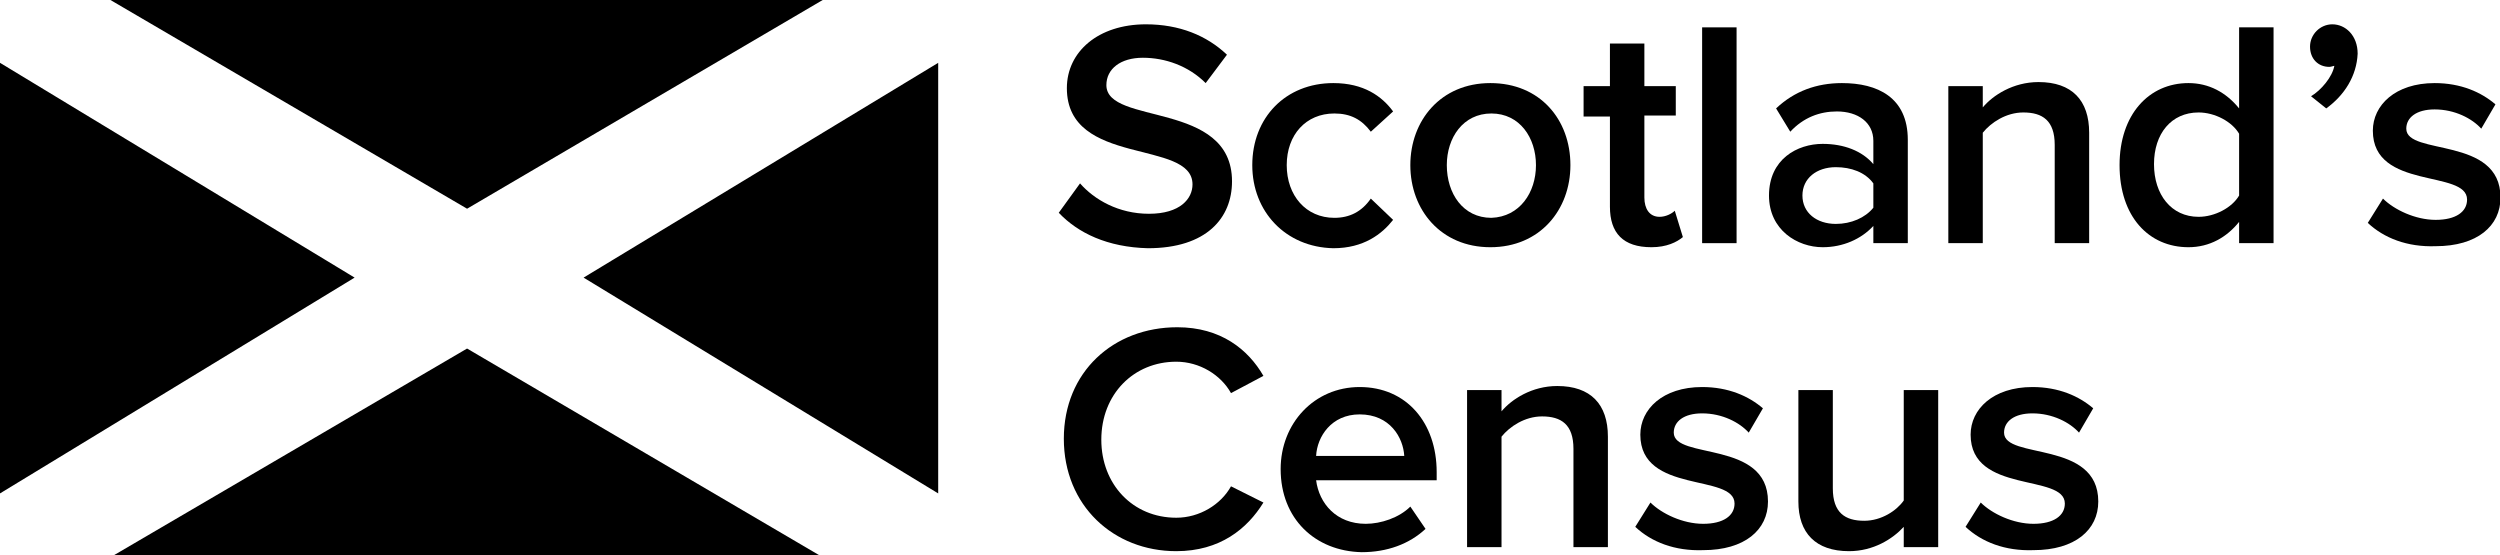
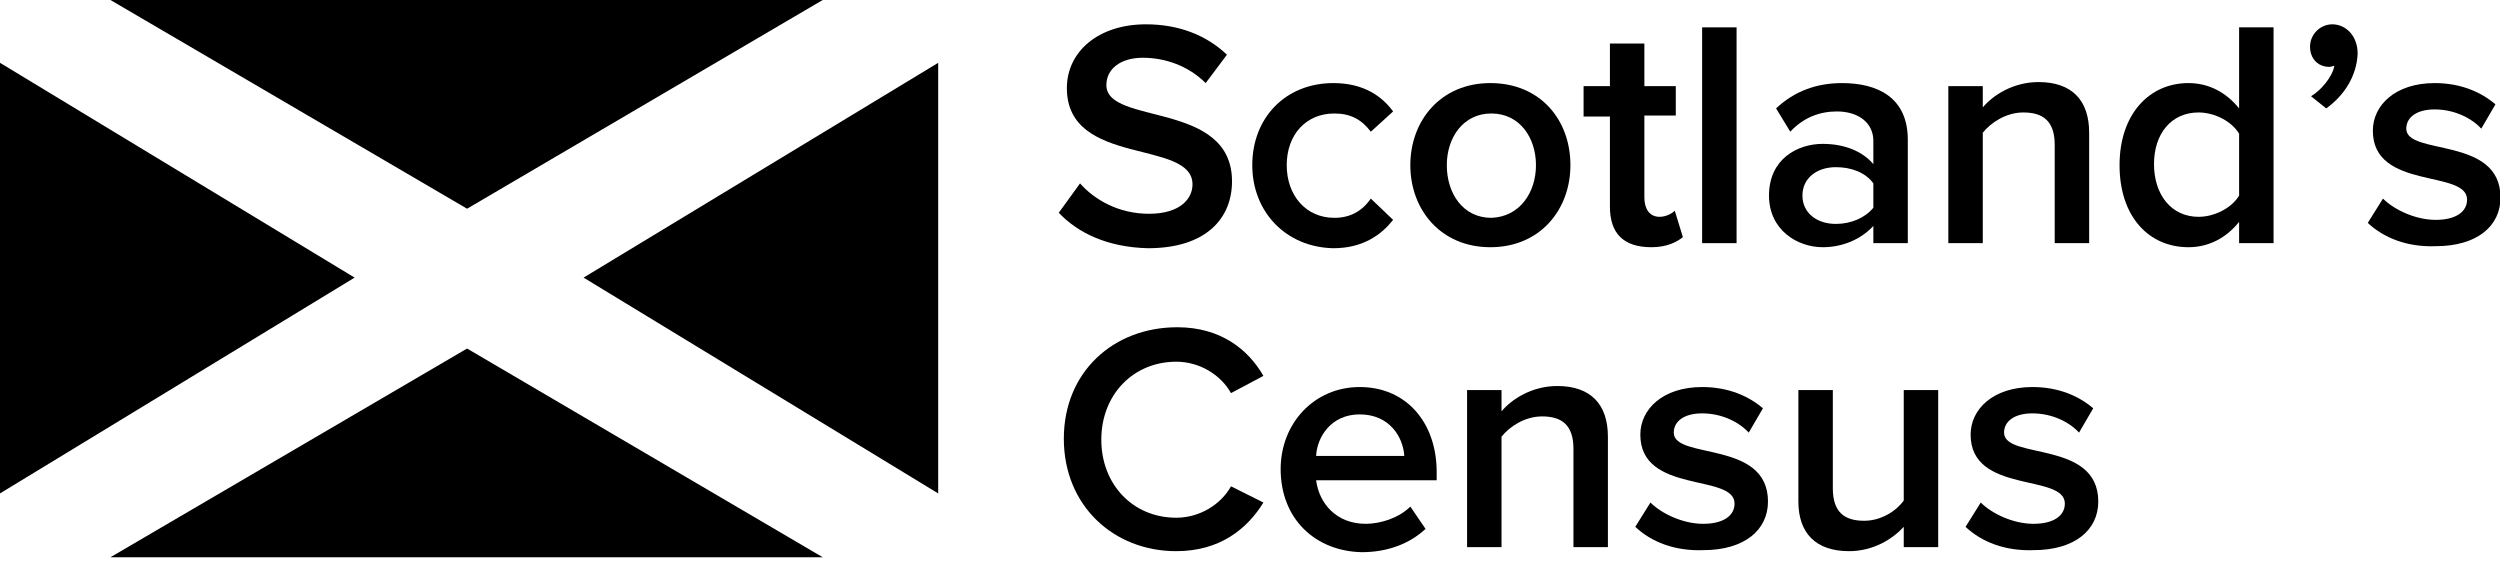
- <svg xmlns="http://www.w3.org/2000/svg" class="ons-svg-logo" aria-labelledby="nrs-footer-logo-alt" viewBox="0 0 329 73" xml:space="preserve" role="img">
+ <svg xmlns="http://www.w3.org/2000/svg" class="ons-icon--logo" aria-labelledby="nrs-footer-logo-alt" viewBox="0 0 329 75" xml:space="preserve" role="img">
  <g transform="matrix(1.333333,0,0,-1.333333,0,73.33333)">
    <g transform="scale(0.1)">
      <path d="M 109,550 461,344 812.004,550 Z" />
      <path d="M 109,0 461,205.996 812.004,0 Z" />
      <path d="M 0,487.996 V 62.996 L 350,276 Z" />
      <path d="M 926,487.996 V 62.996 L 576,276 Z" />
      <path d="m 1045,340 21,29 c 14,-16.004 38,-30 68,-30 31,0 43,15 43,28.996 0,45 -124,17.004 -124,95 0,36.004 31,63.004 78,63.004 33,0 60,-11 80,-30 l -21,-28.004 c -17,17.004 -40,25 -62,25 -22,0 -36,-10.992 -36,-26.996 0,-40 124,-15 124,-95 0,-36 -25,-66 -83,-66 -40,1 -69,15 -88,35" />
      <path d="m 1236,387.004 c 0,46.996 33,80.992 80,80.992 30,0 48,-12.996 59,-27.996 l -22,-20 c -9,12.004 -20,17.996 -36,17.996 -28,0 -47,-20.992 -47,-50.992 0,-30 19,-52.004 47,-52.004 15,0 27,6 36,19 l 22,-21.004 C 1364,319 1346,305 1316,305 c -47,1 -80,36 -80,82.004" />
      <path d="m 1516,387.004 c 0,26.996 -16,50.992 -44,50.992 -28,0 -44,-23.996 -44,-50.992 C 1428,359 1444,335 1472,335 c 28,1 44,25 44,52.004 z m -124,0 c 0,43.996 30,80.992 79,80.992 49,0 79,-35.992 79,-80.992 0,-44.008 -30,-81.004 -79,-81.004 -49,0 -79,36.996 -79,81.004" />
      <path d="m 1589,346 v 89 h -26 v 30 h 26 v 42.004 h 34 V 465 h 31 v -29 h -31 v -81 c 0,-11 5,-19 15,-19 6,0 12,3 15,6.004 L 1661,316 c -6,-5 -16,-10 -31,-10 -28,0 -41,14 -41,40" />
      <path d="m 1680,310 v 212.996 h 34 V 310 h -34" />
      <path d="m 1849,345 v 24 c -8,11 -22,16 -37,16 -19,0 -33,-11 -33,-27.996 C 1779,340 1793,329 1812,329 c 15,0 29,6 37,16 z m 0,-35 v 17.004 C 1837,314 1819,306 1799,306 c -25,0 -53,16.996 -53,51.004 0,35.992 28,50.992 53,50.992 21,0 39,-6.996 50,-20 V 411 c 0,18 -15,29 -36,29 -17,0 -33,-6 -46,-20 l -14,22.996 c 18,17.004 40,25 65,25 35,0 65,-13.996 65,-55.992 V 310 h -34" />
      <path d="m 2028,310 v 97.004 C 2028,431 2016,439 1997,439 c -17,0 -32,-10 -40,-20 V 310 h -34 v 155 h 34 v -21 c 10,12 30,25 55,25 33,0 50,-18 50,-50 V 310 h -34" />
      <path d="m 2210,357.004 v 60.992 C 2203,430 2186,439 2170,439 c -27,0 -44,-21.004 -44,-51.004 0,-30 17,-51.996 44,-51.996 16,0 33,9 40,21.004 z M 2210,310 v 21 c -12,-15 -29,-25 -50,-25 -39,0 -68,30 -68,81.004 0,50 29,80.992 68,80.992 20,0 37,-8.996 50,-25 v 80 h 34 V 310 h -34" />
      <path d="M 2296,442.996 2281,455 c 10,6 21,19 23,30 -1,0 -3,-1 -5,-1 -11,0 -19,8.004 -19,20 0,12 10,22 22,22 13,0 25,-11 25,-28.996 C 2326,475 2314,456 2296,442.996" />
      <path d="m 2337,330 15,24 c 11,-11.004 32,-21.004 52,-21.004 20,0 31,8.004 31,20 0,30 -93,9.008 -93,68.004 0,25 22,46.996 61,46.996 26,0 46,-8.996 60,-20.992 l -14,-24.008 c -9,10 -26,19.008 -46,19.008 -18,0 -28,-8.004 -28,-19.008 0,-26.996 93,-6.996 93,-67.996 0,-27.996 -23,-47.996 -64,-47.996 C 2376,306 2353,315 2337,330" />
      <path d="m 1050,117.004 c 0,65.992 49,110 112,110 43,0 70,-22.004 85,-48 l -32,-17 c -10,17.996 -31,30.992 -54,30.992 -42,0 -74,-32 -74,-77 0,-43.992 31,-76.992 74,-76.992 23,0 44,13 54,30.996 l 32,-15.996 c -16,-26.008 -43,-48.008 -86,-48.008 -62,0 -111,45 -111,111.008" />
      <path d="m 1342,140.996 c -28,0 -42,-21.992 -43,-40.996 h 87 c -1,17.996 -14,40.996 -44,40.996 z m -78,-53.992 c 0,45 33,80.992 78,80.992 46,0 76,-35 76,-83.992 v -8.008 h -119 c 3,-23 20,-43 49,-43 15,0 33,6.008 44,17.004 l 15,-22.004 C 1391,12.996 1369,5 1344,5 c -46,0.996 -80,32.996 -80,82.004" />
      <path d="m 1553,10 v 97.004 c 0,23.992 -12,32 -31,32 -17,0 -32,-10 -40,-20 V 10 h -34 v 155 h 34 v -20.996 c 10,11.992 30,25 55,25 33,0 50,-18.008 50,-50 V 10 h -34" />
      <path d="m 1614,30 15,24.004 c 11,-11.008 32,-21.008 52,-21.008 20,0 31,8 31,20 0,30 -93,9.008 -93,68 0,25 22,47 61,47 26,0 46,-8.992 60,-20.992 l -14,-24.008 c -9,10 -26,19.008 -46,19.008 -18,0 -28,-8 -28,-19.008 0,-27 93,-7 93,-67.996 C 1745,27.004 1722,7.004 1681,7.004 1653,5.996 1630,15 1614,30" />
      <path d="m 1879,10 v 20 c -11,-12.004 -30,-24.004 -54,-24.004 -33,0 -50,18.008 -50,49.004 v 110 h 34 V 67.996 c 0,-23.992 12,-32 31,-32 17,0 32,10 39,20 V 165 h 34 V 10 h -34" />
      <path d="m 1940,30 15,24.004 c 11,-11.008 32,-21.008 52,-21.008 20,0 31,8 31,20 0,30 -93,9.008 -93,68 0,25 22,47 61,47 26,0 46,-8.992 60,-20.992 l -14,-24.008 c -9,10 -26,19.008 -46,19.008 -18,0 -28,-8 -28,-19.008 0,-27 93,-7 93,-67.996 C 2071,27.004 2048,7.004 2007,7.004 1979,5.996 1956,15 1940,30" />
    </g>
  </g>
</svg>
